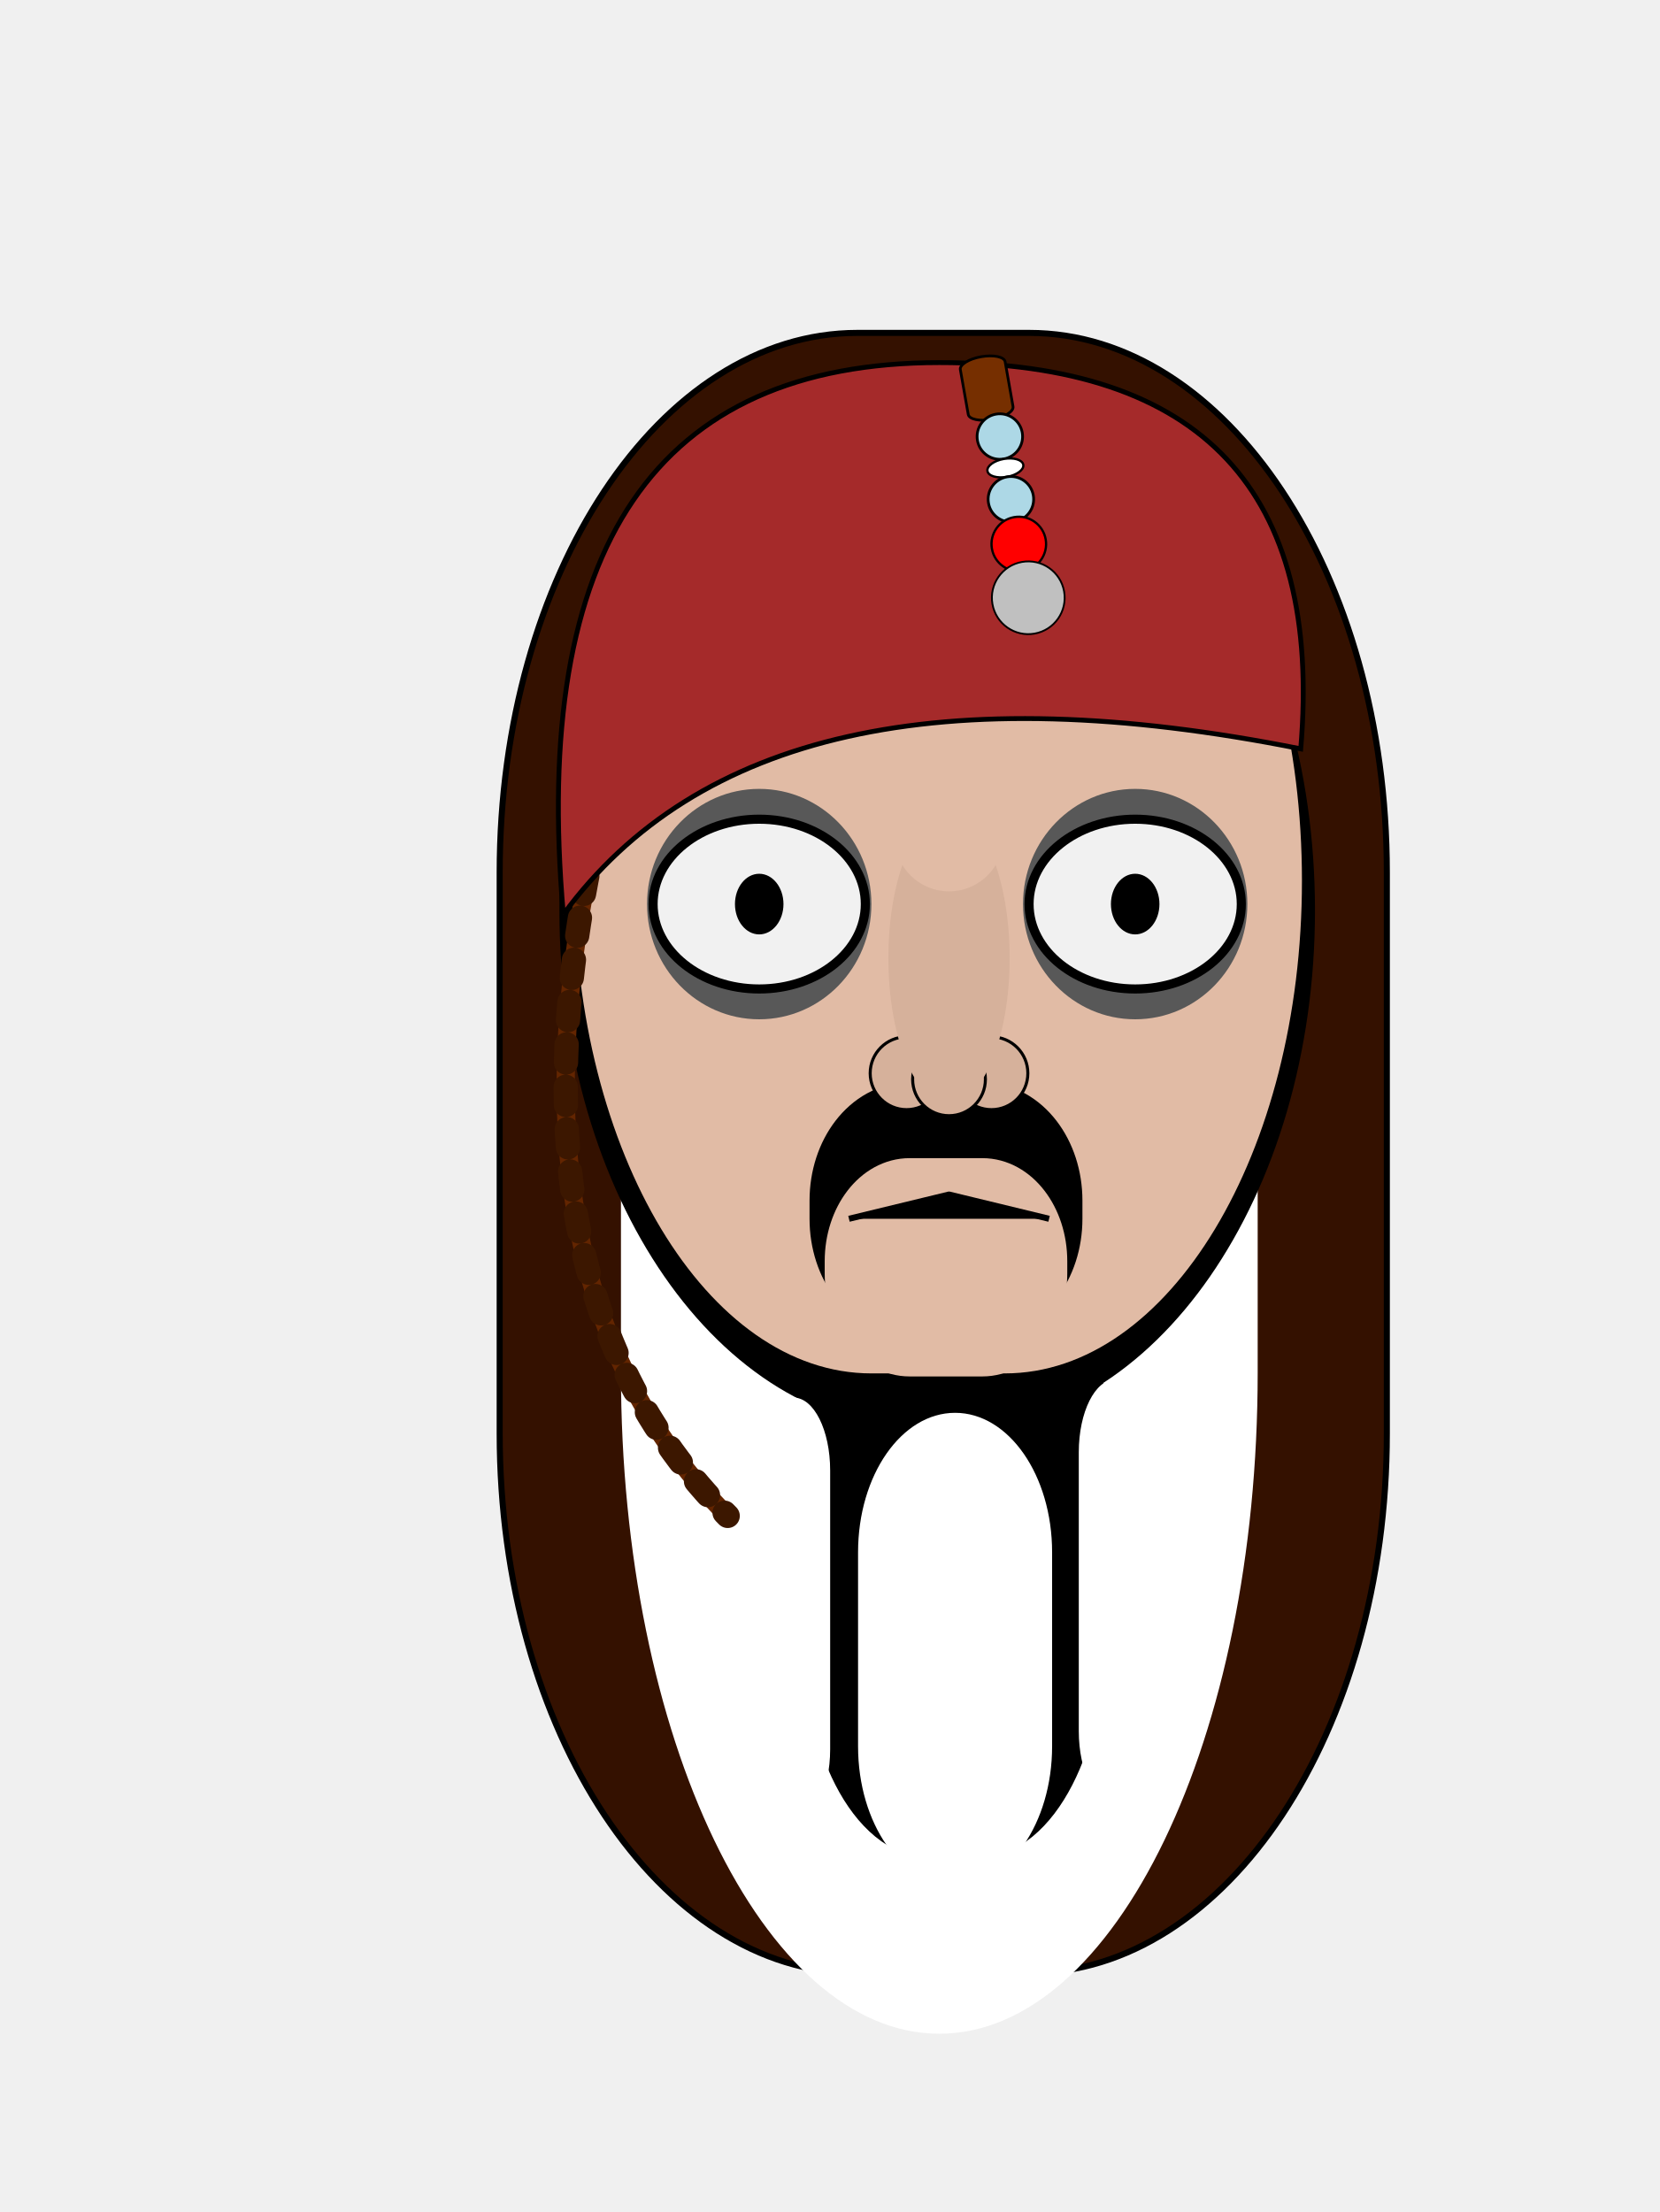
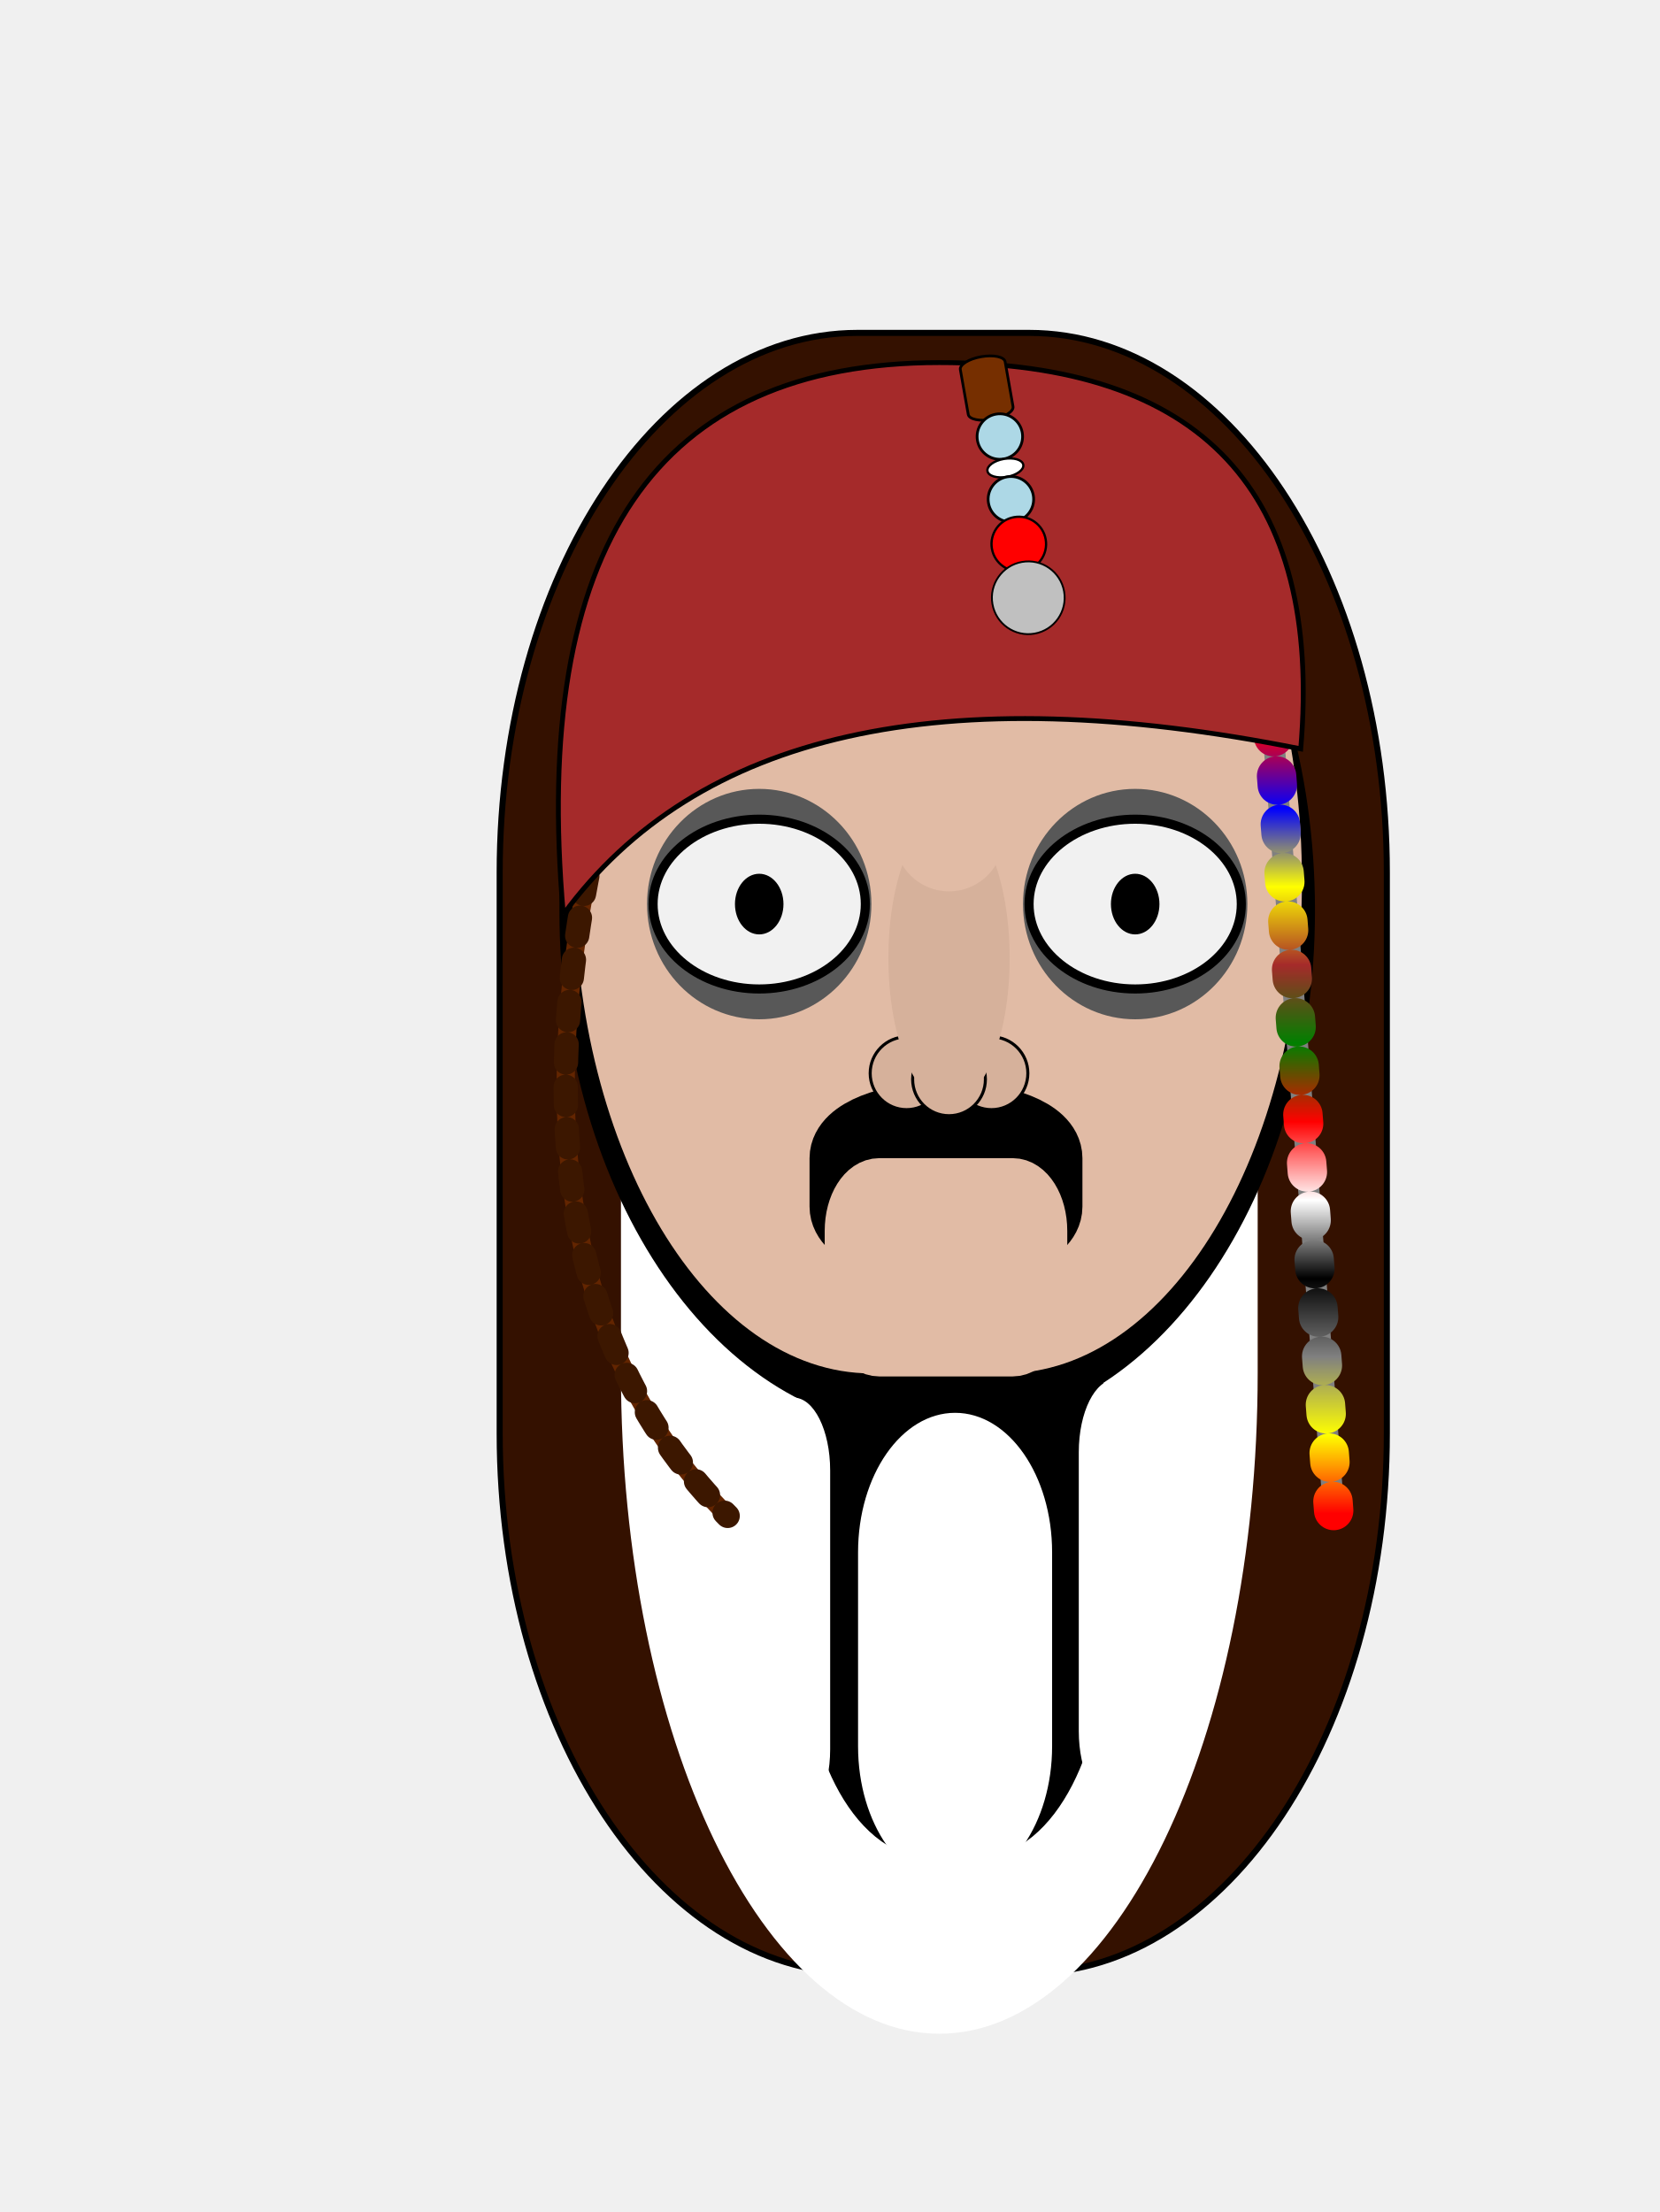
<svg xmlns="http://www.w3.org/2000/svg" xmlns:xlink="http://www.w3.org/1999/xlink" width="2736" height="3648">
-   <defs>
-     <clipPath id="cut-off-bottom">
-       <rect x="100" y="50" width="10" height="10" />
-     </clipPath>
-   </defs>
+   <linearGradient id="three_stops" x1="0%" y1="0%" x2="0%" y2="100%">
+     <stop offset="0%" style="stop-color: red;" />
+     <stop offset="10%" style="stop-color: blue" />
+     <stop offset="20%" style="stop-color: yellow;" />
+     <stop offset="30%" style="stop-color: brown;" />
+     <stop offset="40%" style="stop-color: green;" />
+     <stop offset="50%" style="stop-color: red;" />
+     <stop offset="60%" style="stop-color: white;" />
+     <stop offset="70%" style="stop-color: black;" />
+     <stop offset="80%" style="stop-color: grey;" />
+     <stop offset="90%" style="stop-color: yellow;" />
+     <stop offset="100%" style="stop-color: red;" />
+   </linearGradient>
  <rect id="head" x="824" y="549" height="2705" width="1463" fill="#341100" stroke="black" stroke-width="10" rx="590" ry="890" />
  <rect id="head" x="1024" y="649" height="2705" width="1050" fill="white" stroke="none" rx="590" ry="1090" />
  <rect id="head" x="924" y="649" height="1705" width="1243" fill="black" stroke="black" stroke-width="3" rx="590" ry="890" />
  <rect x="1368" y="2020" height="1000" width="410" rx="170" ry="330" fill="black" stroke-width="90" stroke="black" />
  <rect x="1415" y="2330" height="780" width="320" rx="970" ry="230" fill="white" stroke-width="90" stroke="none" />
  <rect id="face" x="947" y="640" height="1625" width="1200" fill="#E1BBA5" stroke="none" rx="490" ry="990" />
  <path id="hairbraids" stroke="#632500" fill="none" stroke-width="30" stroke-linecap="round" d="M 999 1308 Q 800 2100 1200 2500" />
  <path id="hairbraids" stroke="#3C1700" fill="none" stroke-dasharray="30,40" stroke-width="40" stroke-linecap="round" d="M 999 1308 Q 800 2100 1200 2500" />
+   <g id="earbeads">
+     <line x1="2099" y1="1200" x2="2200" y2="2500" stroke-width="35" stroke-linecap="round" stroke="grey" />
+     <line x1="2099" y1="1200" x2="2200" y2="2500" stroke-width="65" stroke-dasharray="15,65" stroke-linecap="round" stroke="url(#three_stops)" />
+   </g>
  <path id="bandana" stroke="black" stroke-width="8" fill="brown" d="M 929 1508 Q 1259 1058 2145 1235, 2199 598, 1549 598, 849 598,929 1508 " />
  <g id="bandana_decor" transform="scale(0.75) rotate(350,2945, -2350)">
    <rect x="1575" y="600" height="140" width="100" stroke="black" fill="#762F00" stroke-width="6" rx="2300" ry="20" />
    <circle id="first" cx="1635" cy="780" r="50" fill="lightblue" stroke="black" stroke-width="6" />
    <ellipse cx="1635" cy="850" rx="40" ry="20" fill="white" stroke-width="5" stroke="black" />
    <use xlink:href="#first" x="0" y="140" />
    <circle cx="1635" cy="1020" r="60" stroke="black" stroke-width="5" fill="red" />
    <circle cx="1635" cy="1140" r="80" fill="silver" stroke="black" stroke-width="4" />
  </g>
  <g id="eyes">
    <ellipse cx="1252" cy="1491" rx="185" ry="190" stroke="none" fill="#585858" />
    <ellipse cx="1252" cy="1491" rx="175" ry="140" stroke="black" stroke-width="15" fill="#F1F1F1" />
    <ellipse cx="1252" cy="1491" rx="40" ry="50" fill="black" stroke="none" />
  </g>
  <use xlink:href="#eyes" x="620" y="0" />
-   <rect x="1400" y="1850" stroke="black" stroke-width="130" ry="130" rx="100" fill="black" height="290" width="320" />
-   <rect x="1400" y="1950" stroke="#E1BBA5" stroke-width="80" ry="130" rx="100" fill="#E1BBA5" height="280" width="320" />
+   <rect x="1400" y="1850" stroke="black" stroke-width="130" ry="60" rx="150" fill="black" height="200" width="320" />
+   <rect x="1400" y="1950" stroke="#E1BBA5" stroke-width="80" ry="80" rx="50" fill="#E1BBA5" height="280" width="320" />
  <rect id="leftspace" x="1779" y="2275" height="700" width="120" fill="white" rx="90" ry="120" stroke="none" />
  <use xlink:href="#leftspace" x="-530" y="30" />
  <g id="nose">
    <use xlink:href="#mid" x="-70" y="-10" />
    <use xlink:href="#mid" x="70" y="-10" />
    <circle id="mid" cx="1565" cy="1780" r="60" stroke="black" fill="#D6B19B" stroke-width="5" />
    <ellipse cx="1565" cy="1580" rx="100" ry="240" fill="#D6B19B" stroke="none" />
    <circle id="mid" cx="1565" cy="1380" r="90" stroke="none" fill="#E1BBA5" stroke-width="5" />
  </g>
-   <polyline id="lips" stroke="black" stroke-width="10" stroke-linejoin="round" points="1400 2010, 1565 1970, 1730 2010 " />
</svg>
